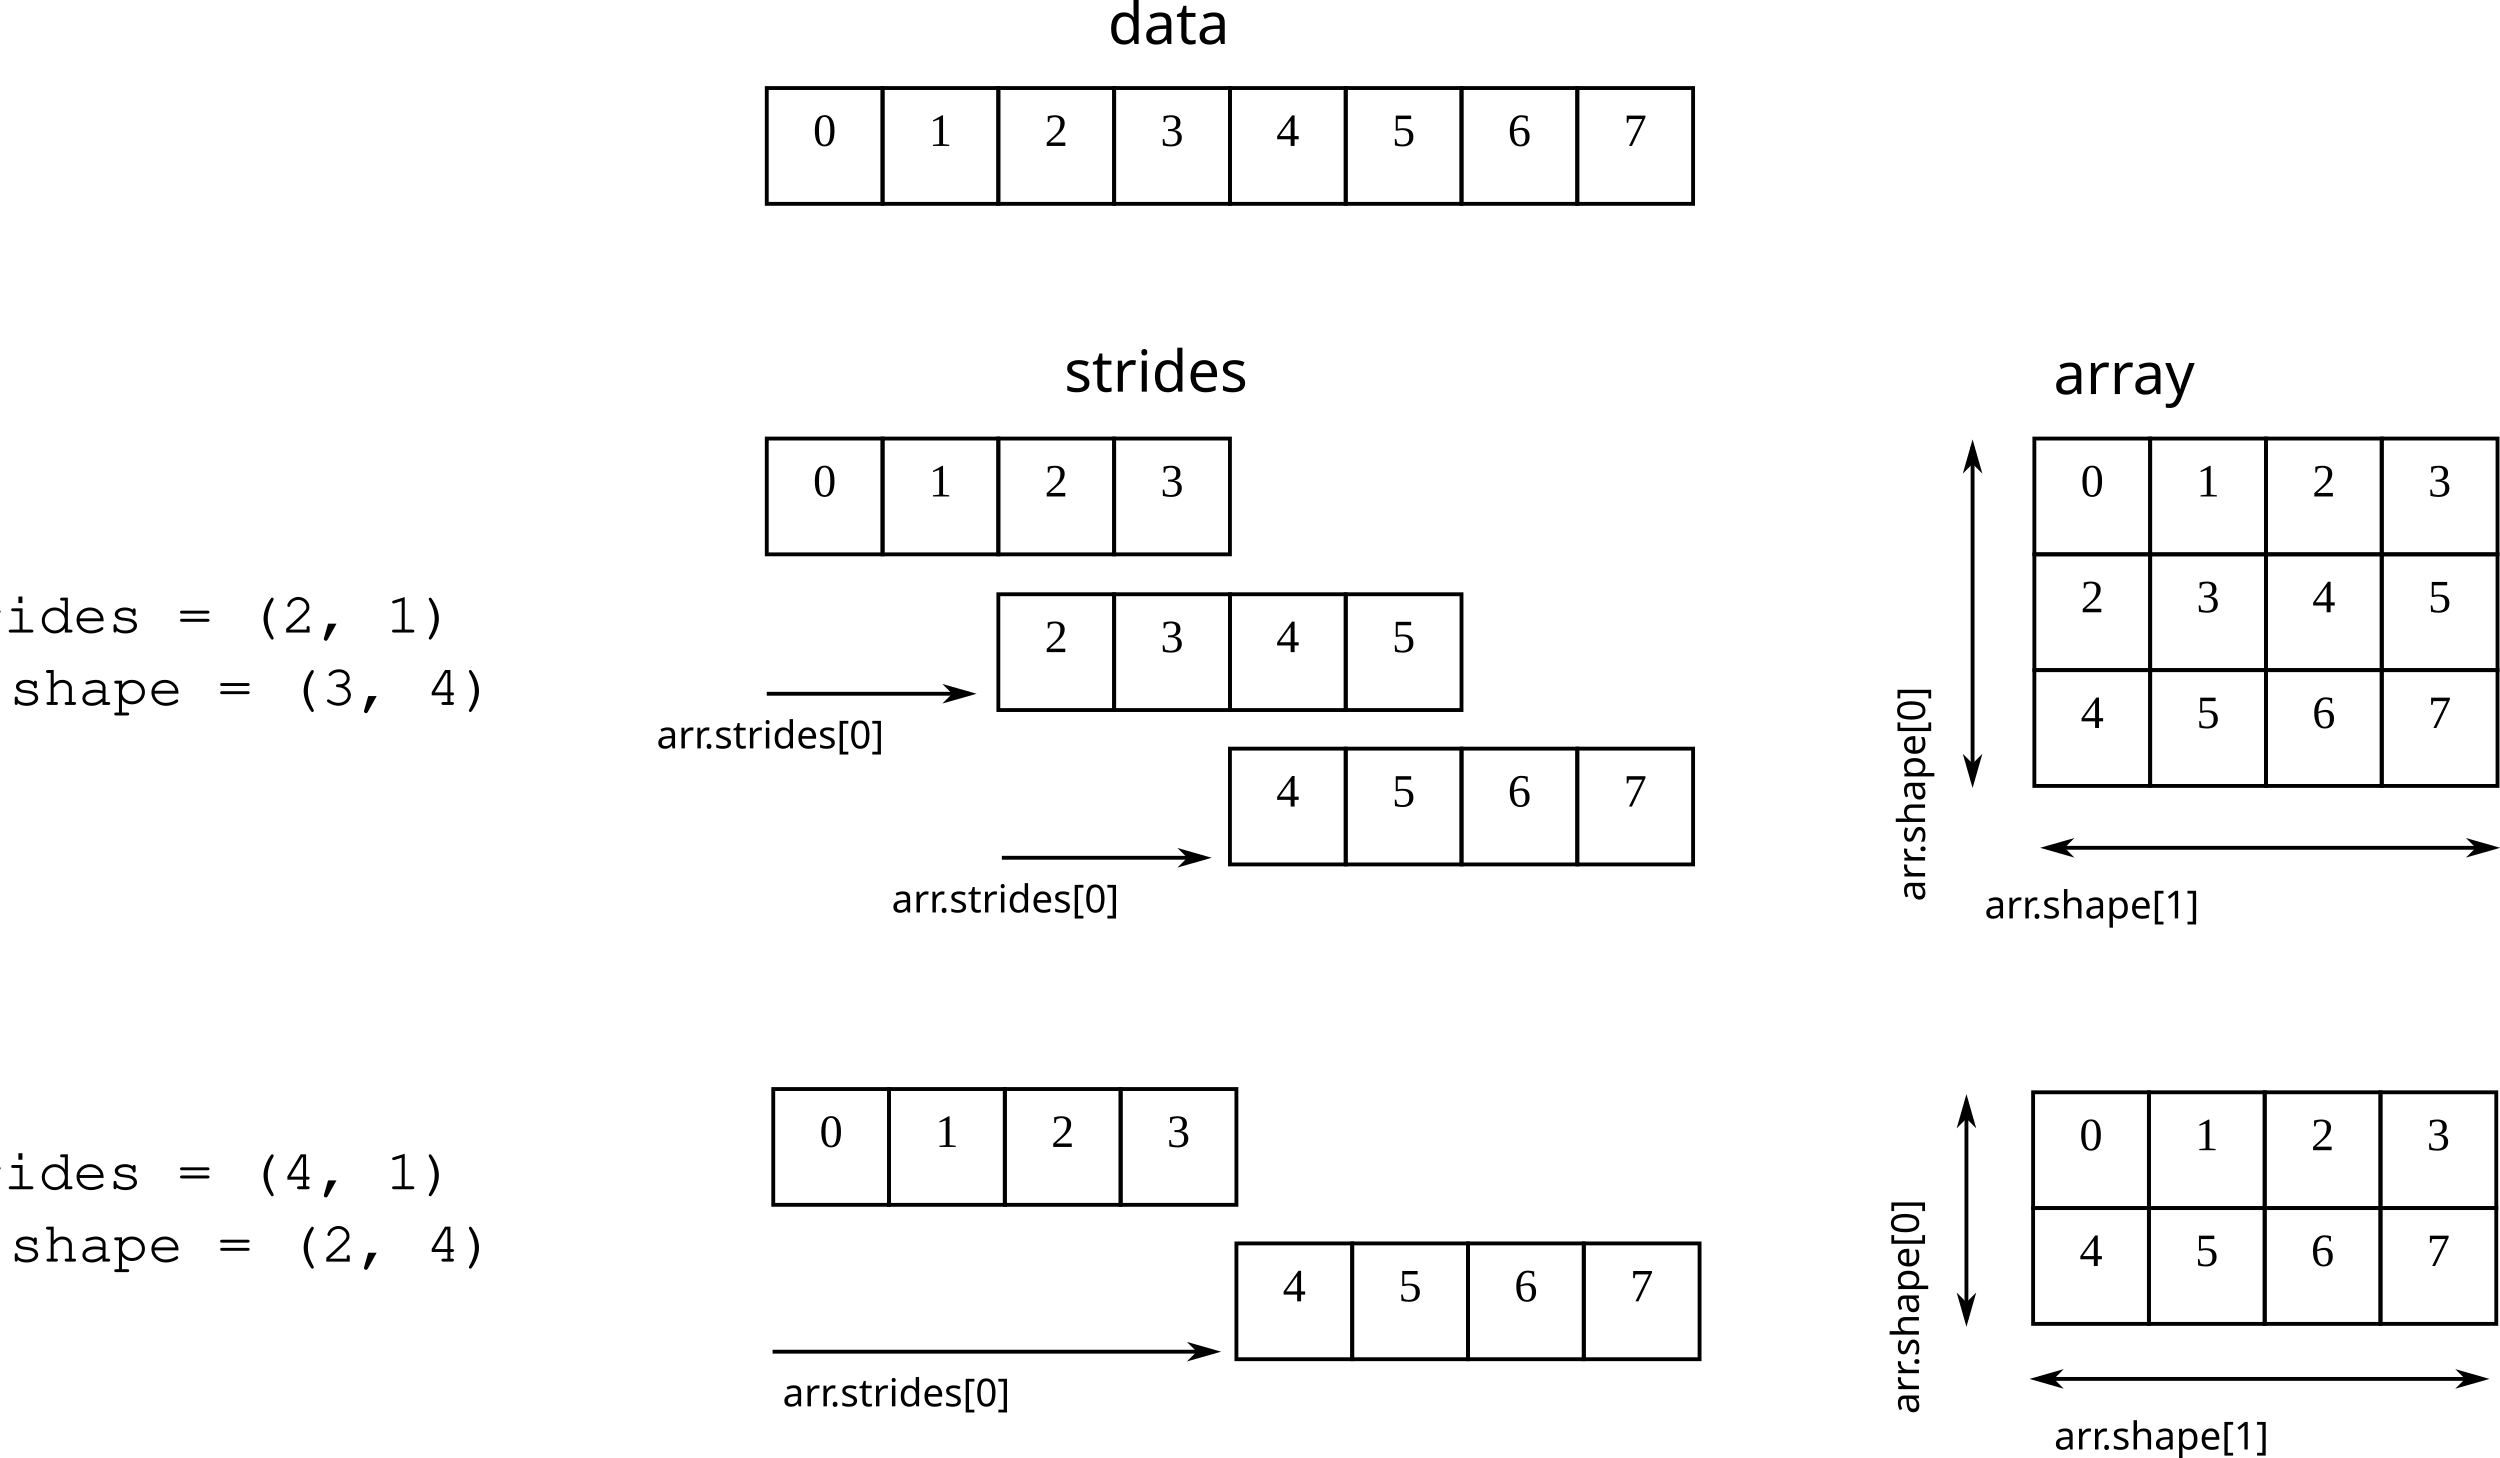
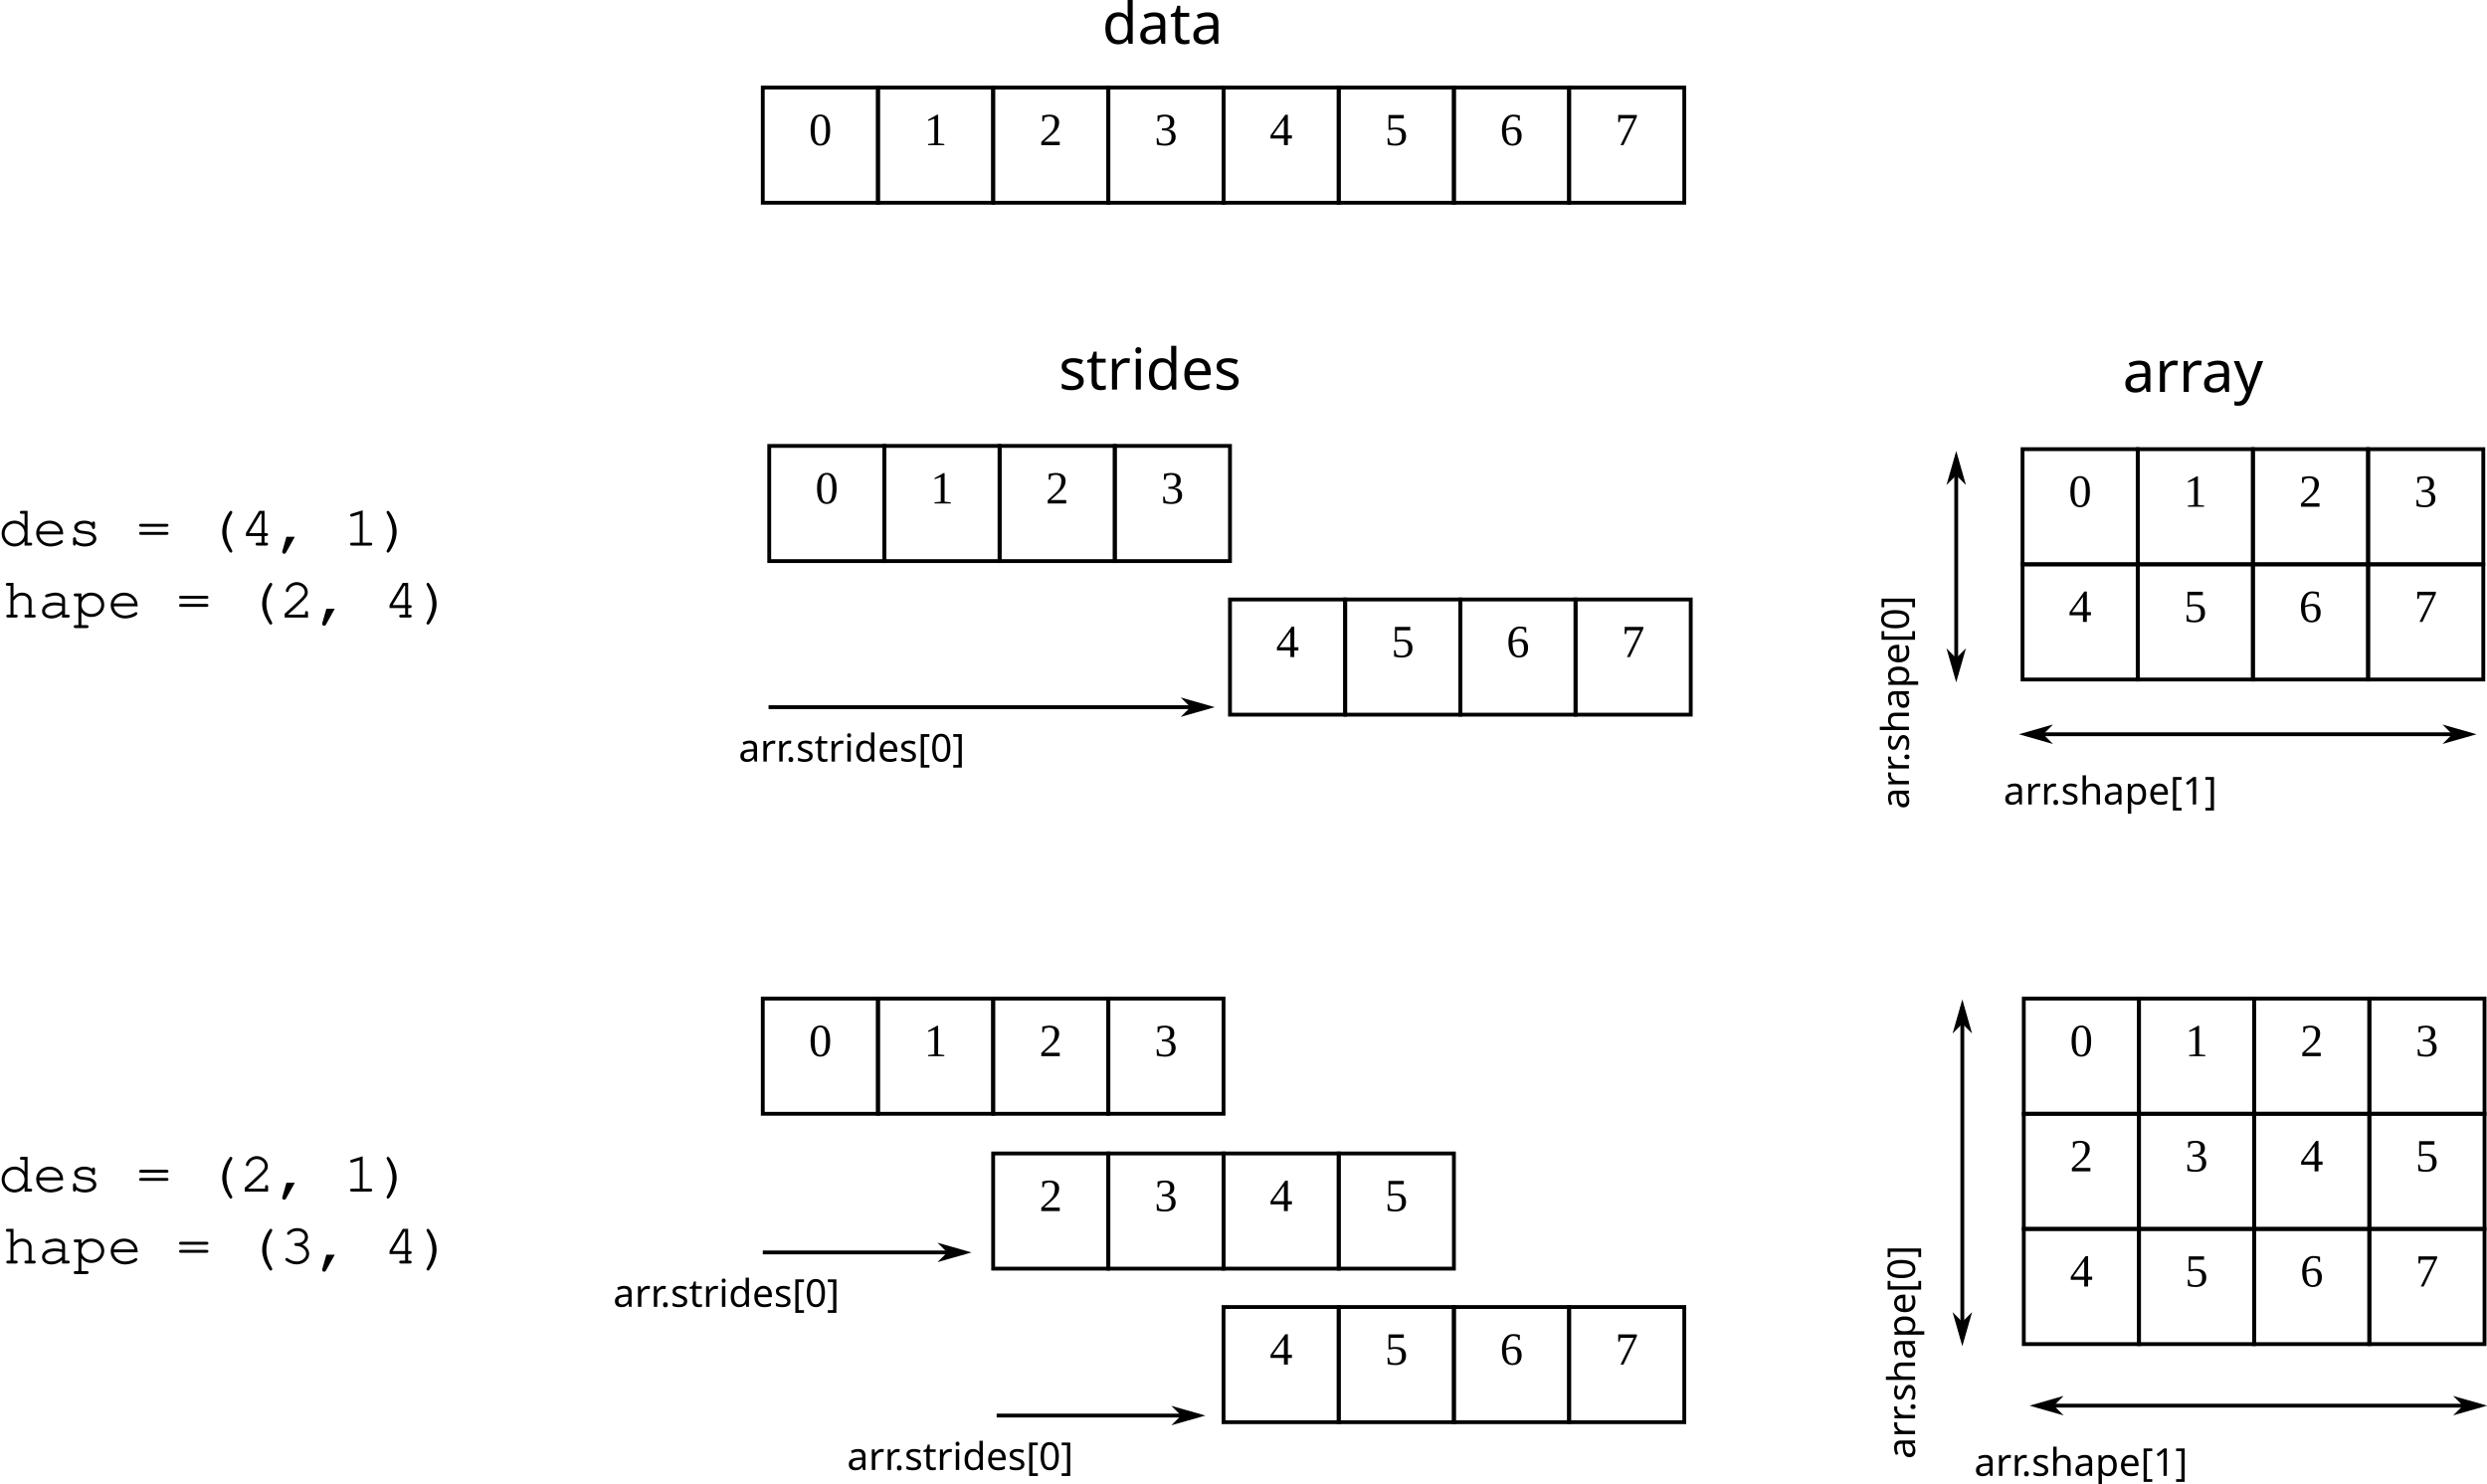
- <svg xmlns="http://www.w3.org/2000/svg" height="377.625" id="svg2" version="1.1" width="647.722">
+ <svg xmlns="http://www.w3.org/2000/svg" height="386.515" id="svg2" version="1.1" width="647.722">
  <defs id="defs198">
    <marker style="overflow:visible" id="marker5133" refX="0" refY="0" orient="auto">
      <path transform="matrix(-0.4,0,0,-0.4,-4,0)" style="fill:#000000;fill-opacity:1;fill-rule:evenodd;stroke:#000000;stroke-width:1pt;stroke-opacity:1" d="M 0,0 5,-5 -12.5,0 5,5 0,0 Z" id="path5135" />
    </marker>
    <marker style="overflow:visible" id="marker5099" refX="0" refY="0" orient="auto">
      <path transform="matrix(0.4,0,0,0.4,4,0)" style="fill:#000000;fill-opacity:1;fill-rule:evenodd;stroke:#000000;stroke-width:1pt;stroke-opacity:1" d="M 0,0 5,-5 -12.5,0 5,5 0,0 Z" id="path5101" />
    </marker>
    <marker orient="auto" refY="0" refX="0" id="marker4817" style="overflow:visible">
      <path id="path4819" d="M 0,0 5,-5 -12.5,0 5,5 0,0 Z" style="fill:#000000;fill-opacity:1;fill-rule:evenodd;stroke:#000000;stroke-width:1pt;stroke-opacity:1" transform="matrix(-0.4,0,0,-0.4,-4,0)" />
    </marker>
    <marker orient="auto" refY="0" refX="0" id="Arrow1Mstart" style="overflow:visible">
      <path id="path4380" d="M 0,0 5,-5 -12.5,0 5,5 0,0 Z" style="fill:#000000;fill-opacity:1;fill-rule:evenodd;stroke:#000000;stroke-width:1pt;stroke-opacity:1" transform="matrix(0.4,0,0,0.4,4,0)" />
    </marker>
    <marker orient="auto" refY="0" refX="0" id="Arrow1Mend" style="overflow:visible">
      <path id="path4383" d="M 0,0 5,-5 -12.5,0 5,5 0,0 Z" style="fill:#000000;fill-opacity:1;fill-rule:evenodd;stroke:#000000;stroke-width:1pt;stroke-opacity:1" transform="matrix(-0.4,0,0,-0.4,-4,0)" />
    </marker>
    <marker orient="auto" refY="0" refX="0" id="Arrow1Mend-2" style="overflow:visible">
      <path id="path4383-7" d="M 0,0 5,-5 -12.5,0 5,5 0,0 Z" style="fill:#000000;fill-opacity:1;fill-rule:evenodd;stroke:#000000;stroke-width:1pt;stroke-opacity:1" transform="matrix(-0.4,0,0,-0.4,-4,0)" />
    </marker>
    <marker style="overflow:visible" id="marker5099-0" refX="0" refY="0" orient="auto">
      <path transform="matrix(0.4,0,0,0.4,4,0)" style="fill:#000000;fill-opacity:1;fill-rule:evenodd;stroke:#000000;stroke-width:1pt;stroke-opacity:1" d="M 0,0 5,-5 -12.5,0 5,5 0,0 Z" id="path5101-8" />
    </marker>
    <marker style="overflow:visible" id="marker5133-7" refX="0" refY="0" orient="auto">
      <path transform="matrix(-0.4,0,0,-0.4,-4,0)" style="fill:#000000;fill-opacity:1;fill-rule:evenodd;stroke:#000000;stroke-width:1pt;stroke-opacity:1" d="M 0,0 5,-5 -12.5,0 5,5 0,0 Z" id="path5135-9" />
    </marker>
    <marker orient="auto" refY="0" refX="0" id="Arrow1Mstart-2" style="overflow:visible">
      <path id="path4380-0" d="M 0,0 5,-5 -12.5,0 5,5 0,0 Z" style="fill:#000000;fill-opacity:1;fill-rule:evenodd;stroke:#000000;stroke-width:1pt;stroke-opacity:1" transform="matrix(0.4,0,0,0.4,4,0)" />
    </marker>
    <marker orient="auto" refY="0" refX="0" id="marker4817-7" style="overflow:visible">
      <path id="path4819-2" d="M 0,0 5,-5 -12.5,0 5,5 0,0 Z" style="fill:#000000;fill-opacity:1;fill-rule:evenodd;stroke:#000000;stroke-width:1pt;stroke-opacity:1" transform="matrix(-0.4,0,0,-0.4,-4,0)" />
    </marker>
  </defs>
  <g id="g4" transform="translate(198.6612,22.81127)">
    <rect width="30" height="30" id="rect6" x="0" y="0" style="fill:none;stroke:#000000" />
    <text x="15" y="15" style="text-anchor:middle" id="text8">0</text>
  </g>
  <g transform="translate(228.6612,22.81127)" id="g10">
    <rect width="30" height="30" id="rect12" x="0" y="0" style="fill:none;stroke:#000000" />
    <text x="15" y="15" style="text-anchor:middle" id="text14">1</text>
  </g>
  <g transform="translate(258.6612,22.81127)" id="g16">
    <rect width="30" height="30" id="rect18" x="0" y="0" style="fill:none;stroke:#000000" />
    <text x="15" y="15" style="text-anchor:middle" id="text20">2</text>
  </g>
  <g transform="translate(288.6612,22.81127)" id="g22">
    <rect width="30" height="30" id="rect24" x="0" y="0" style="fill:none;stroke:#000000" />
    <text x="15" y="15" style="text-anchor:middle" id="text26">3</text>
  </g>
  <g transform="translate(318.6612,22.81127)" id="g28">
    <rect width="30" height="30" id="rect30" x="0" y="0" style="fill:none;stroke:#000000" />
    <text x="15" y="15" style="text-anchor:middle" id="text32">4</text>
  </g>
  <g transform="translate(348.6612,22.81127)" id="g34">
    <rect width="30" height="30" id="rect36" x="0" y="0" style="fill:none;stroke:#000000" />
    <text x="15" y="15" style="text-anchor:middle" id="text38">5</text>
  </g>
  <g transform="translate(378.6612,22.81127)" id="g40">
    <rect width="30" height="30" id="rect42" x="0" y="0" style="fill:none;stroke:#000000" />
    <text x="15" y="15" style="text-anchor:middle" id="text44">6</text>
  </g>
  <g transform="translate(408.6612,22.81127)" id="g46">
    <rect width="30" height="30" id="rect48" x="0" y="0" style="fill:none;stroke:#000000" />
    <text x="15" y="15" style="text-anchor:middle" id="text50">7</text>
  </g>
  <text xml:space="preserve" style="font-style:normal;font-weight:normal;font-size:40px;line-height:125%;font-family:Sans;text-align:center;letter-spacing:0px;word-spacing:0px;text-anchor:middle;fill:#000000;fill-opacity:1;stroke:none;stroke-width:1px;stroke-linecap:butt;stroke-linejoin:miter;stroke-opacity:1" x="318.389" y="11.396" id="text3528">
    <tspan id="tspan3530" x="318.389" y="11.396" style="font-size:15px">data</tspan>
  </text>
-   <g id="g6765" transform="translate(198.6612,53.62515)">
-     <g id="g52" transform="translate(0,60)">
-       <rect id="rect54" height="30" width="30" x="0" y="0" style="fill:none;stroke:#000000" />
-       <text id="text56" style="text-anchor:middle" y="15" x="15">0</text>
-     </g>
-     <g id="g58" transform="translate(30,60)">
-       <rect id="rect60" height="30" width="30" x="0" y="0" style="fill:none;stroke:#000000" />
-       <text id="text62" style="text-anchor:middle" y="15" x="15">1</text>
-     </g>
-     <g id="g64" transform="translate(60,60)">
-       <rect id="rect66" height="30" width="30" x="0" y="0" style="fill:none;stroke:#000000" />
-       <text id="text68" style="text-anchor:middle" y="15" x="15">2</text>
-     </g>
-     <g id="g70" transform="translate(90,60)">
-       <rect id="rect72" height="30" width="30" x="0" y="0" style="fill:none;stroke:#000000" />
-       <text id="text74" style="text-anchor:middle" y="15" x="15">3</text>
-     </g>
-   </g>
-   <g transform="translate(258.6612,153.9642)" id="g76">
-     <rect style="fill:none;stroke:#000000" y="0" x="0" width="30" height="30" id="rect78" />
-     <text x="15" y="15" style="text-anchor:middle" id="text80">2</text>
-   </g>
-   <g transform="translate(288.6612,153.9642)" id="g82">
-     <rect style="fill:none;stroke:#000000" y="0" x="0" width="30" height="30" id="rect84" />
-     <text x="15" y="15" style="text-anchor:middle" id="text86">3</text>
-   </g>
-   <g transform="translate(318.6612,153.9642)" id="g88">
-     <rect style="fill:none;stroke:#000000" y="0" x="0" width="30" height="30" id="rect90" />
-     <text x="15" y="15" style="text-anchor:middle" id="text92">4</text>
-   </g>
-   <g transform="translate(348.6612,153.9642)" id="g94">
-     <rect style="fill:none;stroke:#000000" y="0" x="0" width="30" height="30" id="rect96" />
-     <text x="15" y="15" style="text-anchor:middle" id="text98">5</text>
-   </g>
-   <g transform="translate(318.6612,193.9642)" id="g100">
-     <rect style="fill:none;stroke:#000000" y="0" x="0" width="30" height="30" id="rect102" />
-     <text x="15" y="15" style="text-anchor:middle" id="text104">4</text>
-   </g>
-   <g transform="translate(348.6612,193.9642)" id="g106">
-     <rect style="fill:none;stroke:#000000" y="0" x="0" width="30" height="30" id="rect108" />
-     <text x="15" y="15" style="text-anchor:middle" id="text110">5</text>
-   </g>
-   <g transform="translate(378.6612,193.9642)" id="g112">
-     <rect style="fill:none;stroke:#000000" y="0" x="0" width="30" height="30" id="rect114" />
-     <text x="15" y="15" style="text-anchor:middle" id="text116">6</text>
-   </g>
-   <g transform="translate(408.6612,193.9642)" id="g118">
-     <rect style="fill:none;stroke:#000000" y="0" x="0" width="30" height="30" id="rect120" />
-     <text x="15" y="15" style="text-anchor:middle" id="text122">7</text>
-   </g>
  <text xml:space="preserve" style="font-style:normal;font-weight:normal;font-size:40px;line-height:125%;font-family:Sans;text-align:center;letter-spacing:0px;word-spacing:0px;text-anchor:middle;fill:#000000;fill-opacity:1;stroke:none;stroke-width:1px;stroke-linecap:butt;stroke-linejoin:miter;stroke-opacity:1" x="315.105" y="101.486" id="text3528-3">
    <tspan id="tspan3530-6" x="315.105" y="101.486" style="font-size:15px">strides</tspan>
  </text>
-   <g id="g4768" transform="translate(198.6612,53.96418)">
-     <path id="path3568" d="m 0,125.78 52.408,0" style="fill:none;fill-rule:evenodd;stroke:#000000;stroke-width:1px;stroke-linecap:butt;stroke-linejoin:miter;stroke-opacity:1;marker-end:url(#Arrow1Mend)" />
-     <text id="text4758" y="139.944" x="26.912" style="font-style:normal;font-weight:normal;font-size:40px;line-height:125%;font-family:Sans;text-align:center;letter-spacing:0px;word-spacing:0px;text-anchor:middle;fill:#000000;fill-opacity:1;stroke:none;stroke-width:1px;stroke-linecap:butt;stroke-linejoin:miter;stroke-opacity:1" xml:space="preserve">
-       <tspan style="font-size:10px" y="139.944" x="26.912" id="tspan4760">arr.strides[0]</tspan>
-     </text>
-   </g>
-   <g id="g4773" transform="translate(259.5675,96.45694)">
-     <path style="fill:none;fill-rule:evenodd;stroke:#000000;stroke-width:1px;stroke-linecap:butt;stroke-linejoin:miter;stroke-opacity:1;marker-end:url(#Arrow1Mend)" d="m 0,125.78 52.408,0" id="path4775" />
-     <text xml:space="preserve" style="font-style:normal;font-weight:normal;font-size:40px;line-height:125%;font-family:Sans;text-align:center;letter-spacing:0px;word-spacing:0px;text-anchor:middle;fill:#000000;fill-opacity:1;stroke:none;stroke-width:1px;stroke-linecap:butt;stroke-linejoin:miter;stroke-opacity:1" x="26.912" y="139.944" id="text4777">
-       <tspan id="tspan4779" x="26.912" y="139.944" style="font-size:10px">arr.strides[0]</tspan>
-     </text>
-   </g>
  <flowRoot xml:space="preserve" id="flowRoot4781" style="font-style:normal;font-weight:normal;font-size:40px;line-height:125%;font-family:Sans;text-align:center;letter-spacing:0px;word-spacing:0px;text-anchor:middle;fill:#000000;fill-opacity:1;stroke:none;stroke-width:1px;stroke-linecap:butt;stroke-linejoin:miter;stroke-opacity:1" transform="translate(198.6612,22.81127)">
    <flowRegion id="flowRegion4783">
      <rect id="rect4785" width="0.708" height="85.694" x="38.952" y="212.182" />
    </flowRegion>
    <flowPara id="flowPara4787" />
  </flowRoot>
-   <g id="g6828" transform="translate(198.6612,53.85975)">
-     <g transform="translate(268.4192,-150.2346)" id="g6719">
-       <g transform="translate(60,210)" id="g124">
+   <text xml:space="preserve" style="font-style:normal;font-weight:normal;font-size:40px;line-height:125%;font-family:Sans;text-align:center;letter-spacing:0px;word-spacing:0px;text-anchor:middle;fill:#000000;fill-opacity:1;stroke:none;stroke-width:1px;stroke-linecap:butt;stroke-linejoin:miter;stroke-opacity:1" x="586.727" y="102.103" id="text3528-3-6">
+     <tspan id="tspan3530-6-2" x="586.727" y="102.103" style="font-size:15px">array</tspan>
+   </text>
+   <g id="g3784" transform="translate(0,146.4952)">
+     <g transform="translate(198.6612,53.62515)" id="g6765">
+       <g transform="translate(0,60)" id="g52">
+         <rect style="fill:none;stroke:#000000" y="0" x="0" width="30" height="30" id="rect54" />
+         <text x="15" y="15" style="text-anchor:middle" id="text56">0</text>
+       </g>
+       <g transform="translate(30,60)" id="g58">
+         <rect style="fill:none;stroke:#000000" y="0" x="0" width="30" height="30" id="rect60" />
+         <text x="15" y="15" style="text-anchor:middle" id="text62">1</text>
+       </g>
+       <g transform="translate(60,60)" id="g64">
+         <rect style="fill:none;stroke:#000000" y="0" x="0" width="30" height="30" id="rect66" />
+         <text x="15" y="15" style="text-anchor:middle" id="text68">2</text>
+       </g>
+       <g transform="translate(90,60)" id="g70">
+         <rect style="fill:none;stroke:#000000" y="0" x="0" width="30" height="30" id="rect72" />
+         <text x="15" y="15" style="text-anchor:middle" id="text74">3</text>
+       </g>
+     </g>
+     <g id="g76" transform="translate(258.6612,153.9642)">
+       <rect id="rect78" height="30" width="30" x="0" y="0" style="fill:none;stroke:#000000" />
+       <text id="text80" style="text-anchor:middle" y="15" x="15">2</text>
+     </g>
+     <g id="g82" transform="translate(288.6612,153.9642)">
+       <rect id="rect84" height="30" width="30" x="0" y="0" style="fill:none;stroke:#000000" />
+       <text id="text86" style="text-anchor:middle" y="15" x="15">3</text>
+     </g>
+     <g id="g88" transform="translate(318.6612,153.9642)">
+       <rect id="rect90" height="30" width="30" x="0" y="0" style="fill:none;stroke:#000000" />
+       <text id="text92" style="text-anchor:middle" y="15" x="15">4</text>
+     </g>
+     <g id="g94" transform="translate(348.6612,153.9642)">
+       <rect id="rect96" height="30" width="30" x="0" y="0" style="fill:none;stroke:#000000" />
+       <text id="text98" style="text-anchor:middle" y="15" x="15">5</text>
+     </g>
+     <g id="g100" transform="translate(318.6612,193.9642)">
+       <rect id="rect102" height="30" width="30" x="0" y="0" style="fill:none;stroke:#000000" />
+       <text id="text104" style="text-anchor:middle" y="15" x="15">4</text>
+     </g>
+     <g id="g106" transform="translate(348.6612,193.9642)">
+       <rect id="rect108" height="30" width="30" x="0" y="0" style="fill:none;stroke:#000000" />
+       <text id="text110" style="text-anchor:middle" y="15" x="15">5</text>
+     </g>
+     <g id="g112" transform="translate(378.6612,193.9642)">
+       <rect id="rect114" height="30" width="30" x="0" y="0" style="fill:none;stroke:#000000" />
+       <text id="text116" style="text-anchor:middle" y="15" x="15">6</text>
+     </g>
+     <g id="g118" transform="translate(408.6612,193.9642)">
+       <rect id="rect120" height="30" width="30" x="0" y="0" style="fill:none;stroke:#000000" />
+       <text id="text122" style="text-anchor:middle" y="15" x="15">7</text>
+     </g>
+     <g transform="translate(198.6612,53.96418)" id="g4768">
+       <path style="fill:none;fill-rule:evenodd;stroke:#000000;stroke-width:1px;stroke-linecap:butt;stroke-linejoin:miter;stroke-opacity:1;marker-end:url(#Arrow1Mend)" d="m 0,125.78 52.408,0" id="path3568" />
+       <text xml:space="preserve" style="font-style:normal;font-weight:normal;font-size:40px;line-height:125%;font-family:Sans;text-align:center;letter-spacing:0px;word-spacing:0px;text-anchor:middle;fill:#000000;fill-opacity:1;stroke:none;stroke-width:1px;stroke-linecap:butt;stroke-linejoin:miter;stroke-opacity:1" x="26.912" y="139.944" id="text4758">
+         <tspan id="tspan4760" x="26.912" y="139.944" style="font-size:10px">arr.strides[0]</tspan>
+       </text>
+     </g>
+     <g transform="translate(259.5675,96.45694)" id="g4773">
+       <path id="path4775" d="m 0,125.78 52.408,0" style="fill:none;fill-rule:evenodd;stroke:#000000;stroke-width:1px;stroke-linecap:butt;stroke-linejoin:miter;stroke-opacity:1;marker-end:url(#Arrow1Mend)" />
+       <text id="text4777" y="139.944" x="26.912" style="font-style:normal;font-weight:normal;font-size:40px;line-height:125%;font-family:Sans;text-align:center;letter-spacing:0px;word-spacing:0px;text-anchor:middle;fill:#000000;fill-opacity:1;stroke:none;stroke-width:1px;stroke-linecap:butt;stroke-linejoin:miter;stroke-opacity:1" xml:space="preserve">
+         <tspan style="font-size:10px" y="139.944" x="26.912" id="tspan4779">arr.strides[0]</tspan>
+       </text>
+     </g>
+     <g id="g3738">
+       <g transform="translate(527.0804,113.6252)" id="g124">
        <rect style="fill:none;stroke:#000000" y="0" x="0" width="30" height="30" id="rect126" />
        <text x="15" y="15" style="text-anchor:middle" id="text128">0</text>
      </g>
-       <g transform="translate(90,210)" id="g130">
+       <g transform="translate(557.0804,113.6252)" id="g130">
        <rect style="fill:none;stroke:#000000" y="0" x="0" width="30" height="30" id="rect132" />
        <text x="15" y="15" style="text-anchor:middle" id="text134">1</text>
      </g>
-       <g transform="translate(120,210)" id="g136">
+       <g transform="translate(587.0804,113.6252)" id="g136">
        <rect style="fill:none;stroke:#000000" y="0" x="0" width="30" height="30" id="rect138" />
        <text x="15" y="15" style="text-anchor:middle" id="text140">2</text>
      </g>
-       <g transform="translate(150,210)" id="g142">
+       <g transform="translate(617.0804,113.6252)" id="g142">
        <rect style="fill:none;stroke:#000000" y="0" x="0" width="30" height="30" id="rect144" />
        <text x="15" y="15" style="text-anchor:middle" id="text146">3</text>
      </g>
-       <g transform="translate(60,240)" id="g148">
+       <g transform="translate(527.0804,143.6251)" id="g148">
        <rect style="fill:none;stroke:#000000" y="0" x="0" width="30" height="30" id="rect150" />
        <text x="15" y="15" style="text-anchor:middle" id="text152">2</text>
      </g>
-       <g transform="translate(90,240)" id="g154">
+       <g transform="translate(557.0804,143.6251)" id="g154">
        <rect style="fill:none;stroke:#000000" y="0" x="0" width="30" height="30" id="rect156" />
        <text x="15" y="15" style="text-anchor:middle" id="text158">3</text>
      </g>
-       <g transform="translate(120,240)" id="g160">
+       <g transform="translate(587.0804,143.6251)" id="g160">
        <rect style="fill:none;stroke:#000000" y="0" x="0" width="30" height="30" id="rect162" />
        <text x="15" y="15" style="text-anchor:middle" id="text164">4</text>
      </g>
-       <g transform="translate(150,240)" id="g166">
+       <g transform="translate(617.0804,143.6251)" id="g166">
        <rect style="fill:none;stroke:#000000" y="0" x="0" width="30" height="30" id="rect168" />
        <text x="15" y="15" style="text-anchor:middle" id="text170">5</text>
      </g>
-       <g transform="translate(60,270)" id="g172">
+       <g transform="translate(527.0804,173.6251)" id="g172">
        <rect style="fill:none;stroke:#000000" y="0" x="0" width="30" height="30" id="rect174" />
        <text x="15" y="15" style="text-anchor:middle" id="text176">4</text>
      </g>
-       <g transform="translate(90,270)" id="g178">
+       <g transform="translate(557.0804,173.6251)" id="g178">
        <rect style="fill:none;stroke:#000000" y="0" x="0" width="30" height="30" id="rect180" />
        <text x="15" y="15" style="text-anchor:middle" id="text182">5</text>
      </g>
-       <g transform="translate(120,270)" id="g184">
+       <g transform="translate(587.0804,173.6251)" id="g184">
        <rect style="fill:none;stroke:#000000" y="0" x="0" width="30" height="30" id="rect186" />
        <text x="15" y="15" style="text-anchor:middle" id="text188">6</text>
      </g>
-       <g transform="translate(150,270)" id="g190">
+       <g transform="translate(617.0804,173.6251)" id="g190">
        <rect style="fill:none;stroke:#000000" y="0" x="0" width="30" height="30" id="rect192" />
        <text x="15" y="15" style="text-anchor:middle" id="text194">7</text>
      </g>
-       <text xml:space="preserve" style="font-style:normal;font-weight:normal;font-size:40px;line-height:125%;font-family:Sans;text-align:center;letter-spacing:0px;word-spacing:0px;text-anchor:middle;fill:#000000;fill-opacity:1;stroke:none;stroke-width:1px;stroke-linecap:butt;stroke-linejoin:miter;stroke-opacity:1" x="119.647" y="198.478" id="text3528-3-6">
-         <tspan id="tspan3530-6-2" x="119.647" y="198.478" style="font-size:15px">array</tspan>
-       </text>
-       <g id="g8721">
+       <g id="g8721" transform="translate(467.0804,-96.37485)">
        <path id="path4789" d="m 43.994,212.182 0,86.402" style="fill:none;fill-rule:evenodd;stroke:#000000;stroke-width:1px;stroke-linecap:butt;stroke-linejoin:miter;stroke-opacity:1;marker-start:url(#Arrow1Mstart);marker-end:url(#marker4817)" />
        <text transform="matrix(0,-1,1,0,0,0)" id="text4777-6" y="31.684" x="-255.299" style="font-style:normal;font-weight:normal;font-size:40px;line-height:125%;font-family:Sans;text-align:center;letter-spacing:0px;word-spacing:0px;text-anchor:middle;fill:#000000;fill-opacity:1;stroke:none;stroke-width:1px;stroke-linecap:butt;stroke-linejoin:miter;stroke-opacity:1" xml:space="preserve">
          <tspan style="font-size:10px" y="31.684" x="-255.299" id="tspan4779-4">arr.shape[0]</tspan>
        </text>
      </g>
-       <g id="g8538">
+       <g id="g8538" transform="translate(467.0804,-96.37485)">
        <path style="fill:none;fill-rule:evenodd;stroke:#000000;stroke-width:1px;stroke-linecap:butt;stroke-linejoin:miter;stroke-opacity:1;marker-start:url(#marker5099);marker-end:url(#marker5133)" d="m 178.732,316.031 -115.262,0" id="path5097" />
        <text xml:space="preserve" style="font-style:normal;font-weight:normal;font-size:40px;line-height:125%;font-family:Sans;text-align:center;letter-spacing:0px;word-spacing:0px;text-anchor:middle;fill:#000000;fill-opacity:1;stroke:none;stroke-width:1px;stroke-linecap:butt;stroke-linejoin:miter;stroke-opacity:1" x="121.702" y="334.314" id="text6715">
          <tspan id="tspan6717" x="121.702" y="334.314" style="font-size:10px">arr.shape[1]</tspan>
        </text>
      </g>
    </g>
-   </g>
-   <g id="g8156" transform="translate(-87.29555,17.30345)">
-     <g id="g7826" transform="translate(287.6365,264.8537)">
-       <rect id="rect7828" height="30" width="30" x="0" y="0" style="fill:none;stroke:#000000" />
-       <text id="text7830" style="text-anchor:middle" y="15" x="15">0</text>
-     </g>
-     <g id="g7832" transform="translate(317.6365,264.8537)">
-       <rect id="rect7834" height="30" width="30" x="0" y="0" style="fill:none;stroke:#000000" />
-       <text id="text7836" style="text-anchor:middle" y="15" x="15">1</text>
-     </g>
-     <g id="g7838" transform="translate(347.6365,264.8537)">
-       <rect id="rect7840" height="30" width="30" x="0" y="0" style="fill:none;stroke:#000000" />
-       <text id="text7842" style="text-anchor:middle" y="15" x="15">2</text>
-     </g>
-     <g id="g7844" transform="translate(377.6365,264.8537)">
-       <rect id="rect7846" height="30" width="30" x="0" y="0" style="fill:none;stroke:#000000" />
-       <text id="text7848" style="text-anchor:middle" y="15" x="15">3</text>
-     </g>
-     <g id="g7850" transform="translate(407.6365,304.8537)">
-       <rect id="rect7852" height="30" width="30" x="0" y="0" style="fill:none;stroke:#000000" />
-       <text id="text7854" style="text-anchor:middle" y="15" x="15">4</text>
-     </g>
-     <g id="g7856" transform="translate(437.6365,304.8537)">
-       <rect id="rect7858" height="30" width="30" x="0" y="0" style="fill:none;stroke:#000000" />
-       <text id="text7860" style="text-anchor:middle" y="15" x="15">5</text>
-     </g>
-     <g id="g7862" transform="translate(467.6365,304.8537)">
-       <rect id="rect7864" height="30" width="30" x="0" y="0" style="fill:none;stroke:#000000" />
-       <text id="text7866" style="text-anchor:middle" y="15" x="15">6</text>
-     </g>
-     <g id="g7868" transform="translate(497.6365,304.8537)">
-       <rect id="rect7870" height="30" width="30" x="0" y="0" style="fill:none;stroke:#000000" />
-       <text id="text7872" style="text-anchor:middle" y="15" x="15">7</text>
-     </g>
-   </g>
-   <g id="g8182" transform="translate(179.1205,-81.85139)">
-     <g id="g7874" transform="translate(347.6365,364.8537)">
-       <rect id="rect7876" height="30" width="30" x="0" y="0" style="fill:none;stroke:#000000" />
-       <text id="text7878" style="text-anchor:middle" y="15" x="15">0</text>
-     </g>
-     <g id="g7880" transform="translate(377.6365,364.8537)">
-       <rect id="rect7882" height="30" width="30" x="0" y="0" style="fill:none;stroke:#000000" />
-       <text id="text7884" style="text-anchor:middle" y="15" x="15">1</text>
-     </g>
-     <g id="g7886" transform="translate(407.6365,364.8537)">
-       <rect id="rect7888" height="30" width="30" x="0" y="0" style="fill:none;stroke:#000000" />
-       <text id="text7890" style="text-anchor:middle" y="15" x="15">2</text>
-     </g>
-     <g id="g7892" transform="translate(437.6365,364.8537)">
-       <rect id="rect7894" height="30" width="30" x="0" y="0" style="fill:none;stroke:#000000" />
-       <text id="text7896" style="text-anchor:middle" y="15" x="15">3</text>
-     </g>
-     <g id="g7898" transform="translate(347.6365,394.8537)">
-       <rect id="rect7900" height="30" width="30" x="0" y="0" style="fill:none;stroke:#000000" />
-       <text id="text7902" style="text-anchor:middle" y="15" x="15">4</text>
-     </g>
-     <g id="g7904" transform="translate(377.6365,394.8537)">
-       <rect id="rect7906" height="30" width="30" x="0" y="0" style="fill:none;stroke:#000000" />
-       <text id="text7908" style="text-anchor:middle" y="15" x="15">5</text>
-     </g>
-     <g id="g7910" transform="translate(407.6365,394.8537)">
-       <rect id="rect7912" height="30" width="30" x="0" y="0" style="fill:none;stroke:#000000" />
-       <text id="text7914" style="text-anchor:middle" y="15" x="15">6</text>
-     </g>
-     <g id="g7916" transform="translate(437.6365,394.8537)">
-       <rect id="rect7918" height="30" width="30" x="0" y="0" style="fill:none;stroke:#000000" />
-       <text id="text7920" style="text-anchor:middle" y="15" x="15">7</text>
-     </g>
-   </g>
-   <g id="g4768-8" transform="translate(200.1649,224.4272)">
-     <path id="path3568-6" d="m 0,125.78 114.254,0" style="fill:none;fill-rule:evenodd;stroke:#000000;stroke-width:1px;stroke-linecap:butt;stroke-linejoin:miter;stroke-opacity:1;marker-end:url(#Arrow1Mend-2)" />
-     <text id="text4758-4" y="139.944" x="58.073" style="font-style:normal;font-weight:normal;font-size:40px;line-height:125%;font-family:Sans;text-align:center;letter-spacing:0px;word-spacing:0px;text-anchor:middle;fill:#000000;fill-opacity:1;stroke:none;stroke-width:1px;stroke-linecap:butt;stroke-linejoin:miter;stroke-opacity:1" xml:space="preserve">
-       <tspan style="font-size:10px" y="139.944" x="58.073" id="tspan4760-0">arr.strides[0]</tspan>
+     <text id="text8526" y="163.894" x="71.953" style="font-style:normal;font-weight:normal;font-size:40px;line-height:125%;font-family:Sans;text-align:center;letter-spacing:0px;word-spacing:0px;text-anchor:middle;fill:#000000;fill-opacity:1;stroke:none;stroke-width:1px;stroke-linecap:butt;stroke-linejoin:miter;stroke-opacity:1" xml:space="preserve">
+       <tspan style="font-style:normal;font-variant:normal;font-weight:normal;font-stretch:normal;font-size:15px;font-family:courier;-inkscape-font-specification:courier" y="163.894" x="71.953" id="tspan8528">strides = (2, 1)</tspan>
+       <tspan style="font-style:normal;font-variant:normal;font-weight:normal;font-stretch:normal;font-size:15px;font-family:courier;-inkscape-font-specification:courier" id="tspan8530" y="182.644" x="71.953">  shape = (3, 4)</tspan>
    </text>
  </g>
-   <text xml:space="preserve" style="font-style:normal;font-weight:normal;font-size:40px;line-height:125%;font-family:Sans;text-align:center;letter-spacing:0px;word-spacing:0px;text-anchor:middle;fill:#000000;fill-opacity:1;stroke:none;stroke-width:1px;stroke-linecap:butt;stroke-linejoin:miter;stroke-opacity:1" x="71.953" y="163.894" id="text8526">
-     <tspan id="tspan8528" x="71.953" y="163.894" style="font-style:normal;font-variant:normal;font-weight:normal;font-stretch:normal;font-size:15px;font-family:courier;-inkscape-font-specification:courier">strides = (2, 1)</tspan>
-     <tspan x="71.953" y="182.644" id="tspan8530" style="font-style:normal;font-variant:normal;font-weight:normal;font-stretch:normal;font-size:15px;font-family:courier;-inkscape-font-specification:courier">  shape = (3, 4)</tspan>
-   </text>
-   <text id="text8532" y="308.117" x="71.953" style="font-style:normal;font-weight:normal;font-size:40px;line-height:125%;font-family:Sans;text-align:center;letter-spacing:0px;word-spacing:0px;text-anchor:middle;fill:#000000;fill-opacity:1;stroke:none;stroke-width:1px;stroke-linecap:butt;stroke-linejoin:miter;stroke-opacity:1" xml:space="preserve">
-     <tspan style="font-style:normal;font-variant:normal;font-weight:normal;font-stretch:normal;font-size:15px;font-family:courier;-inkscape-font-specification:courier" y="308.117" x="71.953" id="tspan8534">strides = (4, 1)</tspan>
-     <tspan style="font-style:normal;font-variant:normal;font-weight:normal;font-stretch:normal;font-size:15px;font-family:courier;-inkscape-font-specification:courier" id="tspan8536" y="326.867" x="71.953">  shape = (2, 4)</tspan>
-   </text>
-   <g transform="translate(464.3133,41.23013)" id="g8538-8">
-     <path style="fill:none;fill-rule:evenodd;stroke:#000000;stroke-width:1px;stroke-linecap:butt;stroke-linejoin:miter;stroke-opacity:1;marker-start:url(#marker5099-0);marker-end:url(#marker5133-7)" d="m 178.732,316.031 -115.262,0" id="path5097-0" />
-     <text xml:space="preserve" style="font-style:normal;font-weight:normal;font-size:40px;line-height:125%;font-family:Sans;text-align:center;letter-spacing:0px;word-spacing:0px;text-anchor:middle;fill:#000000;fill-opacity:1;stroke:none;stroke-width:1px;stroke-linecap:butt;stroke-linejoin:miter;stroke-opacity:1" x="121.702" y="334.314" id="text6715-0">
-       <tspan id="tspan6717-2" x="121.702" y="334.314" style="font-size:10px">arr.shape[1]</tspan>
+   <g id="g3879" transform="translate(0,-166)">
+     <g transform="translate(-87.29555,17.30345)" id="g8156">
+       <g transform="translate(287.6365,264.8537)" id="g7826">
+         <rect style="fill:none;stroke:#000000" y="0" x="0" width="30" height="30" id="rect7828" />
+         <text x="15" y="15" style="text-anchor:middle" id="text7830">0</text>
+       </g>
+       <g transform="translate(317.6365,264.8537)" id="g7832">
+         <rect style="fill:none;stroke:#000000" y="0" x="0" width="30" height="30" id="rect7834" />
+         <text x="15" y="15" style="text-anchor:middle" id="text7836">1</text>
+       </g>
+       <g transform="translate(347.6365,264.8537)" id="g7838">
+         <rect style="fill:none;stroke:#000000" y="0" x="0" width="30" height="30" id="rect7840" />
+         <text x="15" y="15" style="text-anchor:middle" id="text7842">2</text>
+       </g>
+       <g transform="translate(377.6365,264.8537)" id="g7844">
+         <rect style="fill:none;stroke:#000000" y="0" x="0" width="30" height="30" id="rect7846" />
+         <text x="15" y="15" style="text-anchor:middle" id="text7848">3</text>
+       </g>
+       <g transform="translate(407.6365,304.8537)" id="g7850">
+         <rect style="fill:none;stroke:#000000" y="0" x="0" width="30" height="30" id="rect7852" />
+         <text x="15" y="15" style="text-anchor:middle" id="text7854">4</text>
+       </g>
+       <g transform="translate(437.6365,304.8537)" id="g7856">
+         <rect style="fill:none;stroke:#000000" y="0" x="0" width="30" height="30" id="rect7858" />
+         <text x="15" y="15" style="text-anchor:middle" id="text7860">5</text>
+       </g>
+       <g transform="translate(467.6365,304.8537)" id="g7862">
+         <rect style="fill:none;stroke:#000000" y="0" x="0" width="30" height="30" id="rect7864" />
+         <text x="15" y="15" style="text-anchor:middle" id="text7866">6</text>
+       </g>
+       <g transform="translate(497.6365,304.8537)" id="g7868">
+         <rect style="fill:none;stroke:#000000" y="0" x="0" width="30" height="30" id="rect7870" />
+         <text x="15" y="15" style="text-anchor:middle" id="text7872">7</text>
+       </g>
+     </g>
+     <g transform="translate(179.1205,-81.85139)" id="g8182">
+       <g transform="translate(347.6365,364.8537)" id="g7874">
+         <rect style="fill:none;stroke:#000000" y="0" x="0" width="30" height="30" id="rect7876" />
+         <text x="15" y="15" style="text-anchor:middle" id="text7878">0</text>
+       </g>
+       <g transform="translate(377.6365,364.8537)" id="g7880">
+         <rect style="fill:none;stroke:#000000" y="0" x="0" width="30" height="30" id="rect7882" />
+         <text x="15" y="15" style="text-anchor:middle" id="text7884">1</text>
+       </g>
+       <g transform="translate(407.6365,364.8537)" id="g7886">
+         <rect style="fill:none;stroke:#000000" y="0" x="0" width="30" height="30" id="rect7888" />
+         <text x="15" y="15" style="text-anchor:middle" id="text7890">2</text>
+       </g>
+       <g transform="translate(437.6365,364.8537)" id="g7892">
+         <rect style="fill:none;stroke:#000000" y="0" x="0" width="30" height="30" id="rect7894" />
+         <text x="15" y="15" style="text-anchor:middle" id="text7896">3</text>
+       </g>
+       <g transform="translate(347.6365,394.8537)" id="g7898">
+         <rect style="fill:none;stroke:#000000" y="0" x="0" width="30" height="30" id="rect7900" />
+         <text x="15" y="15" style="text-anchor:middle" id="text7902">4</text>
+       </g>
+       <g transform="translate(377.6365,394.8537)" id="g7904">
+         <rect style="fill:none;stroke:#000000" y="0" x="0" width="30" height="30" id="rect7906" />
+         <text x="15" y="15" style="text-anchor:middle" id="text7908">5</text>
+       </g>
+       <g transform="translate(407.6365,394.8537)" id="g7910">
+         <rect style="fill:none;stroke:#000000" y="0" x="0" width="30" height="30" id="rect7912" />
+         <text x="15" y="15" style="text-anchor:middle" id="text7914">6</text>
+       </g>
+       <g transform="translate(437.6365,394.8537)" id="g7916">
+         <rect style="fill:none;stroke:#000000" y="0" x="0" width="30" height="30" id="rect7918" />
+         <text x="15" y="15" style="text-anchor:middle" id="text7920">7</text>
+       </g>
+     </g>
+     <g transform="translate(200.1649,224.4272)" id="g4768-8">
+       <path style="fill:none;fill-rule:evenodd;stroke:#000000;stroke-width:1px;stroke-linecap:butt;stroke-linejoin:miter;stroke-opacity:1;marker-end:url(#Arrow1Mend-2)" d="m 0,125.78 114.254,0" id="path3568-6" />
+       <text xml:space="preserve" style="font-style:normal;font-weight:normal;font-size:40px;line-height:125%;font-family:Sans;text-align:center;letter-spacing:0px;word-spacing:0px;text-anchor:middle;fill:#000000;fill-opacity:1;stroke:none;stroke-width:1px;stroke-linecap:butt;stroke-linejoin:miter;stroke-opacity:1" x="58.073" y="139.944" id="text4758-4">
+         <tspan id="tspan4760-0" x="58.073" y="139.944" style="font-size:10px">arr.strides[0]</tspan>
+       </text>
+     </g>
+     <text xml:space="preserve" style="font-style:normal;font-weight:normal;font-size:40px;line-height:125%;font-family:Sans;text-align:center;letter-spacing:0px;word-spacing:0px;text-anchor:middle;fill:#000000;fill-opacity:1;stroke:none;stroke-width:1px;stroke-linecap:butt;stroke-linejoin:miter;stroke-opacity:1" x="71.953" y="308.117" id="text8532">
+       <tspan id="tspan8534" x="71.953" y="308.117" style="font-style:normal;font-variant:normal;font-weight:normal;font-stretch:normal;font-size:15px;font-family:courier;-inkscape-font-specification:courier">strides = (4, 1)</tspan>
+       <tspan x="71.953" y="326.867" id="tspan8536" style="font-style:normal;font-variant:normal;font-weight:normal;font-stretch:normal;font-size:15px;font-family:courier;-inkscape-font-specification:courier">  shape = (2, 4)</tspan>
    </text>
-   </g>
-   <g transform="translate(465.4889,73.24905)" id="g8721-7">
-     <path id="path4789-1" d="m 43.994,212.182 0,56.355" style="fill:none;fill-rule:evenodd;stroke:#000000;stroke-width:1px;stroke-linecap:butt;stroke-linejoin:miter;stroke-opacity:1;marker-start:url(#Arrow1Mstart-2);marker-end:url(#marker4817-7)" />
-     <text transform="matrix(0,-1,1,0,0,0)" id="text4777-6-3" y="31.684" x="-239.299" style="font-style:normal;font-weight:normal;font-size:40px;line-height:125%;font-family:Sans;text-align:center;letter-spacing:0px;word-spacing:0px;text-anchor:middle;fill:#000000;fill-opacity:1;stroke:none;stroke-width:1px;stroke-linecap:butt;stroke-linejoin:miter;stroke-opacity:1" xml:space="preserve">
-       <tspan style="font-size:10px" y="31.684" x="-239.299" id="tspan4779-4-5">arr.shape[0]</tspan>
-     </text>
+     <g id="g8538-8" transform="translate(464.3133,41.23013)">
+       <path id="path5097-0" d="m 178.732,316.031 -115.262,0" style="fill:none;fill-rule:evenodd;stroke:#000000;stroke-width:1px;stroke-linecap:butt;stroke-linejoin:miter;stroke-opacity:1;marker-start:url(#marker5099-0);marker-end:url(#marker5133-7)" />
+       <text id="text6715-0" y="334.314" x="121.702" style="font-style:normal;font-weight:normal;font-size:40px;line-height:125%;font-family:Sans;text-align:center;letter-spacing:0px;word-spacing:0px;text-anchor:middle;fill:#000000;fill-opacity:1;stroke:none;stroke-width:1px;stroke-linecap:butt;stroke-linejoin:miter;stroke-opacity:1" xml:space="preserve">
+         <tspan style="font-size:10px" y="334.314" x="121.702" id="tspan6717-2">arr.shape[1]</tspan>
+       </text>
+     </g>
+     <g id="g8721-7" transform="translate(465.4889,73.24905)">
+       <path style="fill:none;fill-rule:evenodd;stroke:#000000;stroke-width:1px;stroke-linecap:butt;stroke-linejoin:miter;stroke-opacity:1;marker-start:url(#Arrow1Mstart-2);marker-end:url(#marker4817-7)" d="m 43.994,212.182 0,56.355" id="path4789-1" />
+       <text xml:space="preserve" style="font-style:normal;font-weight:normal;font-size:40px;line-height:125%;font-family:Sans;text-align:center;letter-spacing:0px;word-spacing:0px;text-anchor:middle;fill:#000000;fill-opacity:1;stroke:none;stroke-width:1px;stroke-linecap:butt;stroke-linejoin:miter;stroke-opacity:1" x="-239.299" y="31.684" id="text4777-6-3" transform="matrix(0,-1,1,0,0,0)">
+         <tspan id="tspan4779-4-5" x="-239.299" y="31.684" style="font-size:10px">arr.shape[0]</tspan>
+       </text>
+     </g>
  </g>
</svg>
